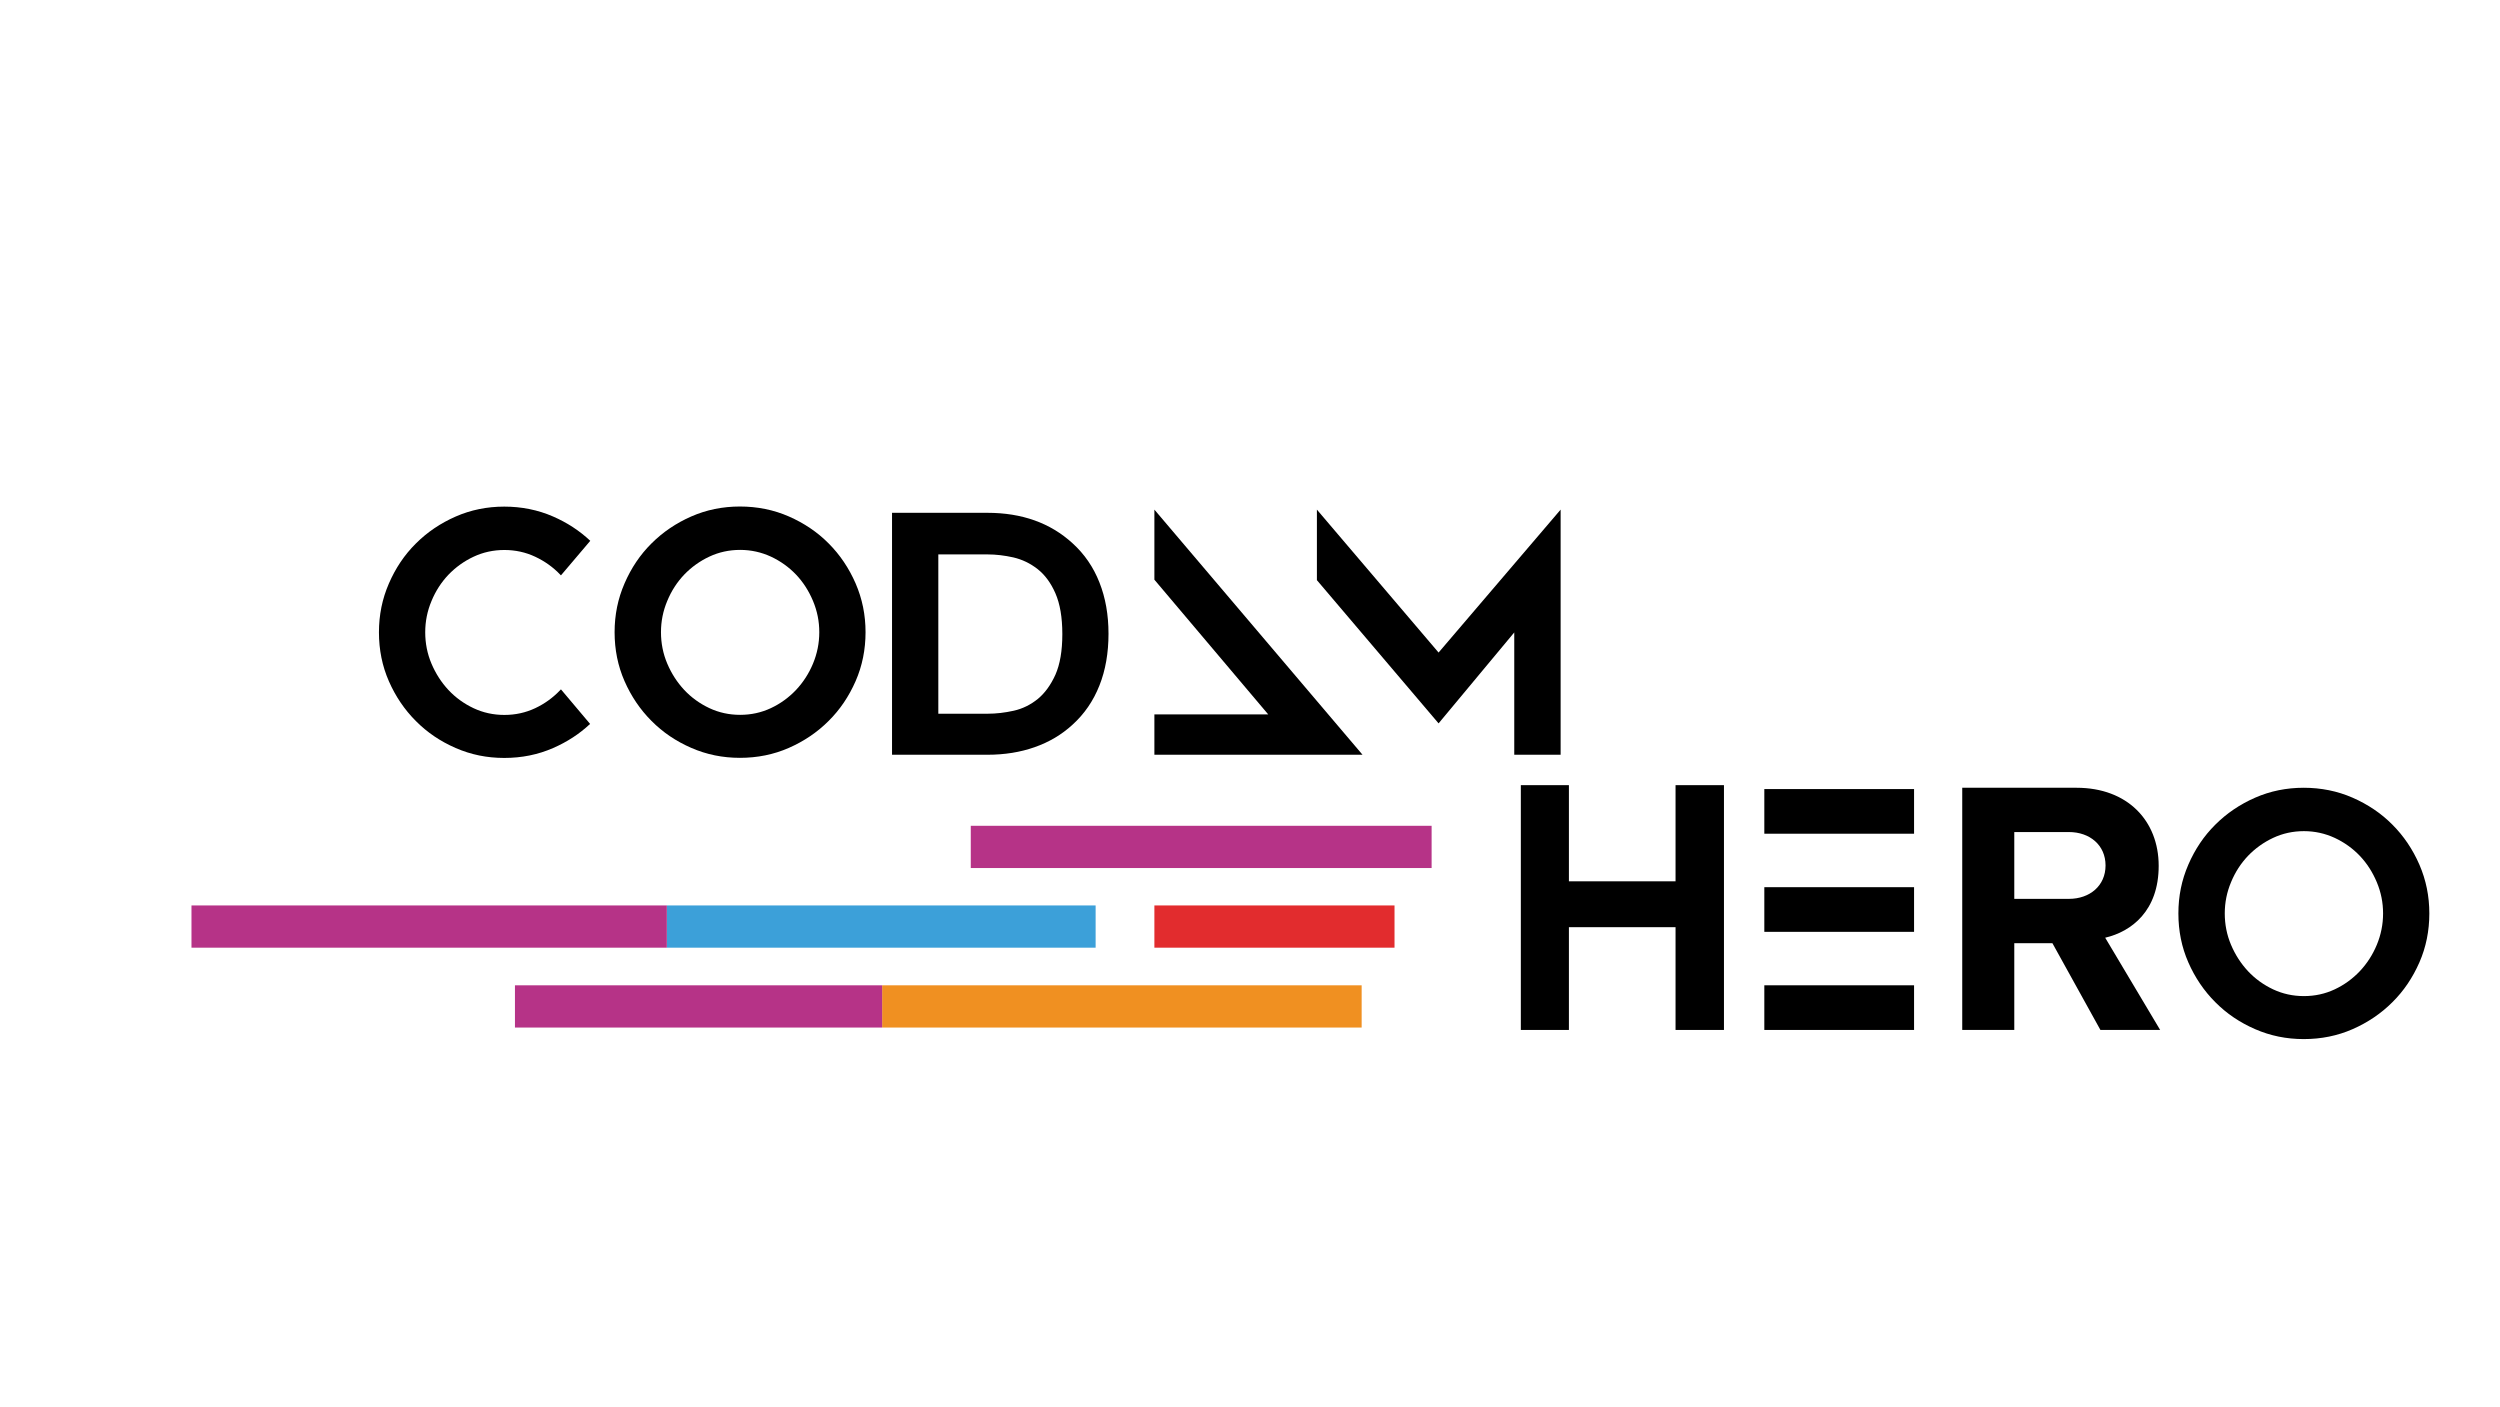
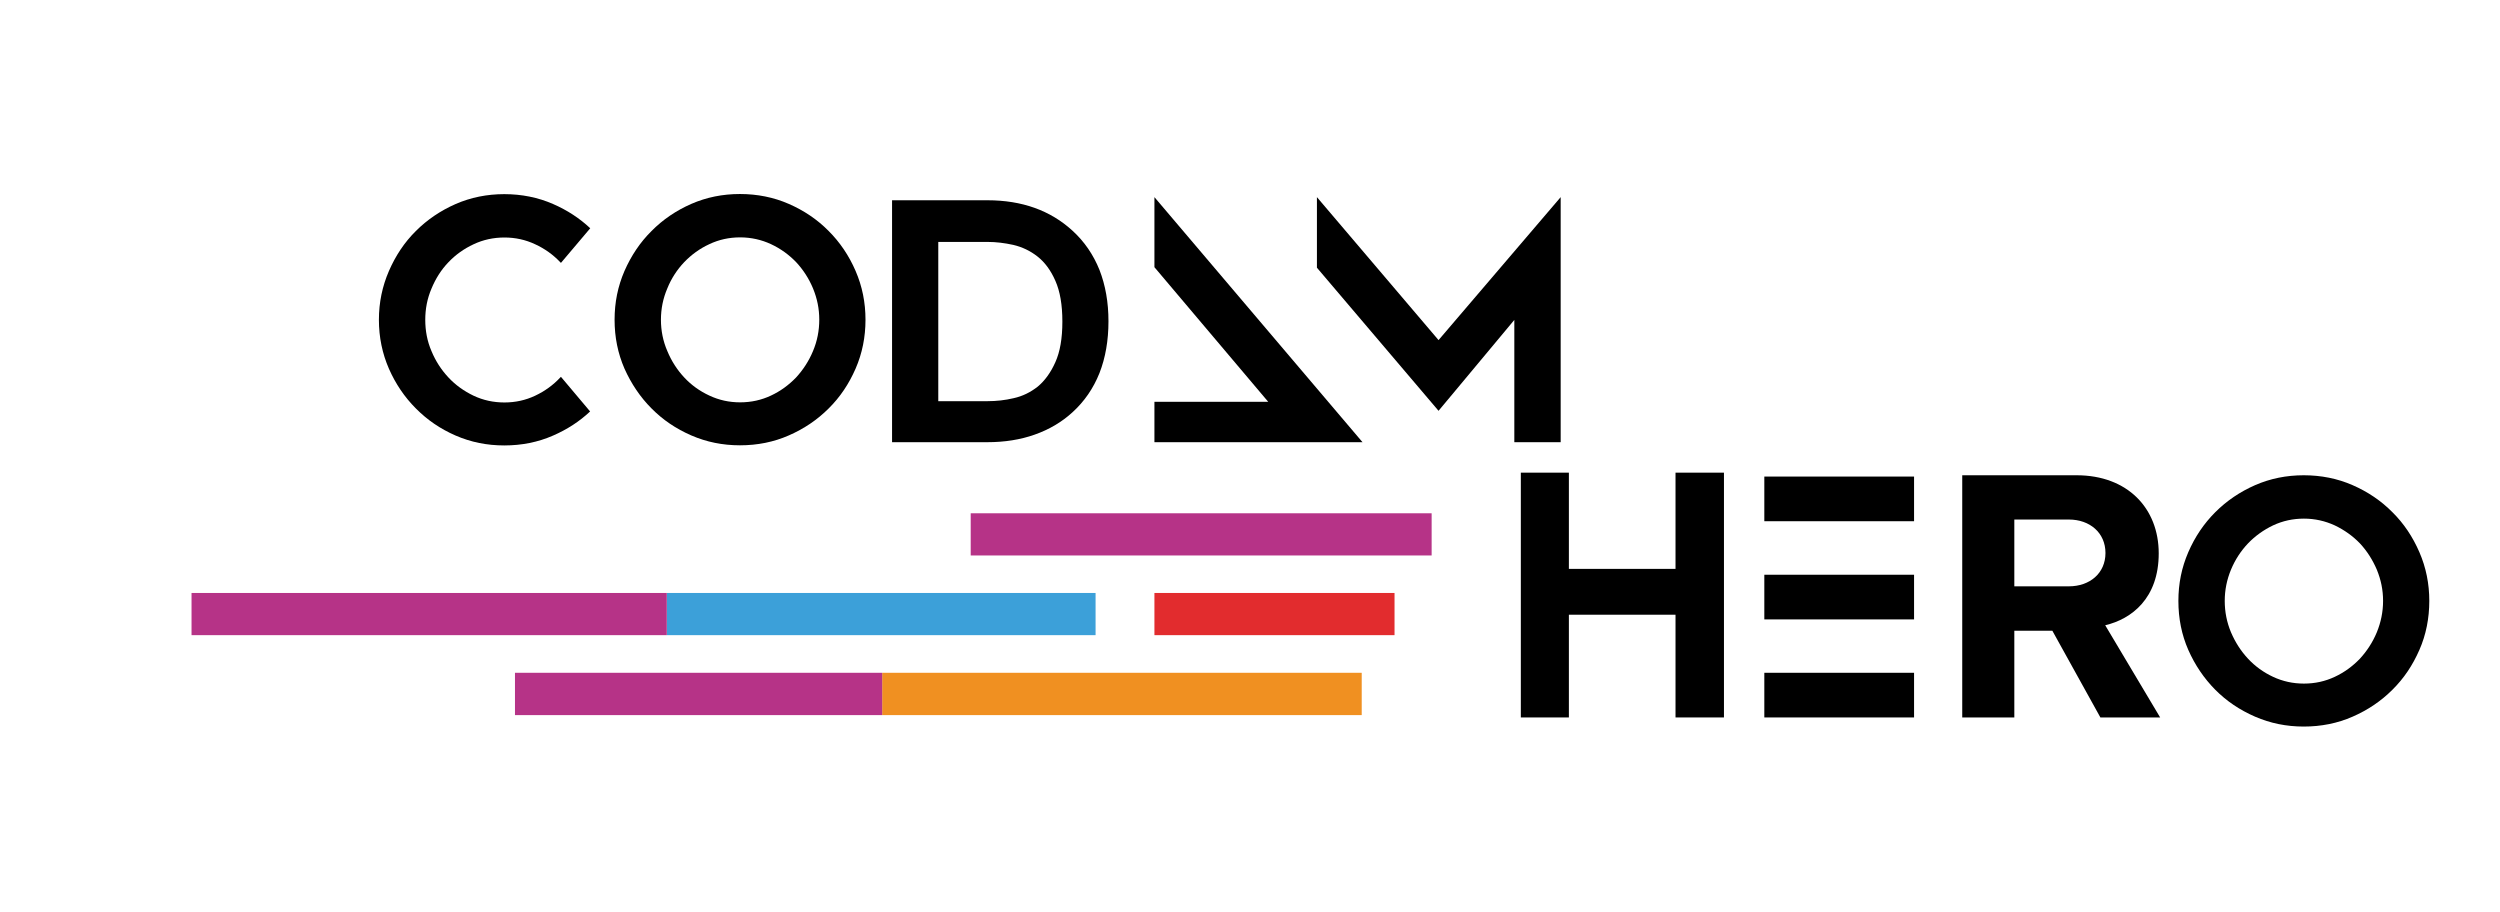
- <svg xmlns="http://www.w3.org/2000/svg" width="1920" height="1080" viewBox="0 0 1920 1080" fill="none">
-   <path d="M1045.75 756.72H677.47V789.16H1045.75V756.72Z" fill="#F09021" />
-   <path d="M677.47 756.72H395.48V789.16H677.47V756.72Z" fill="#B63387" />
-   <path d="M841.44 695.38H512.13V727.82H841.44V695.38Z" fill="#3CA0D9" />
-   <path d="M1070.99 695.38H886.57V727.82H1070.99V695.38Z" fill="#E22C2E" />
-   <path d="M512.14 695.38H147.06V727.82H512.14V695.38Z" fill="#B63387" />
-   <path d="M1099.48 634.21H745.55V666.65H1099.48V634.21Z" fill="#B63387" />
-   <path d="M453.18 555.98C444.98 563.68 435.56 569.79 424.84 574.47C413.19 579.58 400.67 582.1 387.29 582.1C373.91 582.1 361.68 579.58 349.95 574.47C338.22 569.36 328.08 562.53 319.38 553.75C310.68 545.05 303.77 534.83 298.66 523.18C293.55 511.53 291.03 499.01 291.03 485.63C291.03 472.25 293.55 459.95 298.66 448.15C303.77 436.35 310.6 426.14 319.38 417.43C328.08 408.73 338.3 401.82 349.95 396.71C361.6 391.6 374.05 389.08 387.29 389.08C400.53 389.08 413.19 391.6 424.84 396.71C435.56 401.39 445.05 407.57 453.33 415.34L430.81 441.88C430.67 441.74 430.45 441.52 430.31 441.38C424.84 435.63 418.37 431.02 411.03 427.57C403.69 424.12 395.78 422.39 387.36 422.39C378.94 422.39 371.03 424.12 363.69 427.57C356.35 431.02 349.95 435.63 344.41 441.38C338.94 447.13 334.55 453.9 331.39 461.59C328.15 469.29 326.57 477.27 326.57 485.62C326.57 493.97 328.15 502.09 331.39 509.72C334.63 517.35 338.94 524.04 344.41 529.93C349.88 535.76 356.35 540.43 363.69 543.89C371.03 547.34 378.94 549.07 387.36 549.07C395.78 549.07 403.69 547.34 411.03 543.89C418.37 540.44 424.77 535.76 430.31 529.93C430.45 529.79 430.6 529.57 430.81 529.43L453.18 555.97V555.98Z" fill="black" />
-   <path d="M758.31 579.65H685.08V393.84H758.31C784.85 393.84 806.65 401.61 823.7 417.22C832.84 425.49 839.74 435.56 844.35 447.29C849.03 459.09 851.33 472.18 851.33 486.78C851.33 501.38 849.03 514.76 844.35 526.49C839.67 538.29 832.84 548.29 823.7 556.56C815.43 564.19 805.72 569.94 794.64 573.82C783.63 577.7 771.55 579.65 758.31 579.65ZM720.62 548.14H758.46C765.08 548.14 771.77 547.35 778.53 545.84C785.29 544.33 791.41 541.31 796.95 536.85C802.42 532.39 806.95 526.13 810.55 518.22C814.07 510.24 815.87 499.88 815.87 487C815.87 474.12 814.07 463.69 810.55 455.64C807.03 447.58 802.42 441.4 796.81 437.01C791.2 432.62 785.01 429.67 778.25 428.09C771.49 426.58 764.87 425.79 758.47 425.79H720.63V548.15L720.62 548.14Z" fill="black" />
-   <path d="M568.27 582.02C555.03 582.02 542.66 579.5 530.93 574.39C519.2 569.28 509.06 562.45 500.36 553.67C491.66 544.97 484.75 534.75 479.64 523.1C474.53 511.45 472.01 498.93 472.01 485.55C472.01 472.17 474.53 459.87 479.64 448.07C484.75 436.27 491.58 426.06 500.36 417.35C509.06 408.65 519.28 401.74 530.93 396.63C542.58 391.52 555.03 389 568.27 389C581.51 389 594.17 391.52 605.82 396.63C617.47 401.74 627.69 408.57 636.39 417.35C645.09 426.05 652 436.34 657.11 448.07C662.22 459.87 664.74 472.31 664.74 485.55C664.74 498.79 662.22 511.45 657.11 523.1C652 534.75 645.17 544.97 636.39 553.67C627.69 562.37 617.47 569.28 605.82 574.39C594.17 579.5 581.65 582.02 568.27 582.02ZM568.42 422.32C560 422.32 552.09 424.05 544.75 427.5C537.41 430.95 531.01 435.56 525.47 441.31C520 447.06 515.61 453.83 512.45 461.52C509.21 469.22 507.63 477.2 507.63 485.55C507.63 493.9 509.21 502.02 512.45 509.65C515.69 517.28 520 523.97 525.47 529.86C530.94 535.69 537.41 540.36 544.75 543.82C552.09 547.27 560 549 568.42 549C576.84 549 584.75 547.27 592.09 543.82C599.43 540.37 605.83 535.69 611.37 529.86C616.84 524.03 621.23 517.27 624.39 509.65C627.56 502.02 629.21 493.97 629.21 485.55C629.21 477.13 627.63 469.29 624.39 461.52C621.15 453.82 616.84 447.06 611.37 441.31C605.9 435.56 599.43 430.95 592.09 427.5C584.75 424.12 576.84 422.32 568.42 422.32Z" fill="black" />
-   <path d="M1198.56 391.39L1104.83 501.16L1011.38 391.39V445.56L1104.83 555.55L1162.95 485.7V579.65H1198.56V391.39Z" fill="black" />
-   <path d="M1046.42 579.65L886.57 391.39V445.2L973.98 548.64H886.57V579.65H1046.42Z" fill="black" />
-   <path d="M1286.82 791V712.078H1204.92V791H1168V603H1204.92V676.851H1286.82V603H1324V791H1286.82Z" fill="black" />
-   <path d="M1769.26 798.02C1756.02 798.02 1743.65 795.5 1731.92 790.39C1720.19 785.28 1710.05 778.45 1701.35 769.67C1692.65 760.97 1685.74 750.75 1680.63 739.1C1675.52 727.45 1673 714.93 1673 701.55C1673 688.17 1675.52 675.87 1680.63 664.07C1685.74 652.27 1692.57 642.06 1701.35 633.35C1710.05 624.65 1720.27 617.74 1731.92 612.63C1743.57 607.52 1756.02 605 1769.26 605C1782.5 605 1795.16 607.52 1806.81 612.63C1818.46 617.74 1828.68 624.57 1837.38 633.35C1846.08 642.05 1852.99 652.34 1858.1 664.07C1863.21 675.87 1865.73 688.31 1865.73 701.55C1865.73 714.79 1863.21 727.45 1858.1 739.1C1852.99 750.75 1846.16 760.97 1837.38 769.67C1828.68 778.37 1818.46 785.28 1806.81 790.39C1795.16 795.5 1782.64 798.02 1769.26 798.02ZM1769.41 638.32C1760.99 638.32 1753.08 640.05 1745.74 643.5C1738.4 646.95 1732 651.56 1726.46 657.31C1720.99 663.06 1716.6 669.83 1713.44 677.52C1710.2 685.22 1708.62 693.2 1708.62 701.55C1708.62 709.9 1710.2 718.02 1713.44 725.65C1716.68 733.28 1720.99 739.97 1726.46 745.86C1731.93 751.69 1738.4 756.36 1745.74 759.82C1753.08 763.27 1760.99 765 1769.41 765C1777.83 765 1785.74 763.27 1793.08 759.82C1800.42 756.37 1806.82 751.69 1812.36 745.86C1817.83 740.03 1822.22 733.27 1825.38 725.65C1828.55 718.02 1830.2 709.97 1830.2 701.55C1830.2 693.13 1828.62 685.29 1825.38 677.52C1822.14 669.82 1817.83 663.06 1812.36 657.31C1806.89 651.56 1800.42 646.95 1793.08 643.5C1785.74 640.12 1777.83 638.32 1769.41 638.32Z" fill="black" />
-   <path d="M1613.12 791L1576.24 724.352H1546.97V791H1507V605H1594.82C1633.95 605 1657.87 630.378 1657.87 664.95C1657.87 699.523 1637.05 715.426 1616.78 720.164L1659 791H1613.12ZM1588.91 639.024H1546.97V690.328H1588.91C1604.95 690.328 1617.06 680.283 1617.06 664.671C1617.06 649.059 1604.95 639.013 1588.91 639.013V639.024Z" fill="black" />
-   <path d="M1470 606H1355V640.293H1470V606Z" fill="black" />
-   <path d="M1470 681.359H1355V715.652H1470V681.359Z" fill="black" />
-   <path d="M1470 756.707H1355V791H1470V756.707Z" fill="black" />
+ <svg xmlns="http://www.w3.org/2000/svg" version="1.2" viewBox="0 0 1920 700" width="1920" height="700">
+   <style>.a{fill:#f09021}.b{fill:#b63387}.c{fill:#3ca0d9}.d{fill:#e22c2e}</style>
+   <path class="a" d="m1045.8 516.7h-368.3v32.5h368.3z" />
+   <path class="b" d="m677.5 516.7h-282v32.5h282z" />
+   <path class="c" d="m841.4 455.4h-329.3v32.4h329.3z" />
+   <path class="d" d="m1071 455.4h-184.4v32.4h184.4z" />
+   <path class="b" d="m512.1 455.4h-365v32.4h365z" />
+   <path class="b" d="m1099.5 394.2h-354v32.4h354z" />
+   <path d="m453.2 316c-8.2 7.7-17.6 13.8-28.4 18.5-11.6 5.1-24.1 7.6-37.5 7.6-13.4 0-25.6-2.5-37.4-7.6-11.7-5.1-21.8-12-30.5-20.8-8.7-8.7-15.6-18.9-20.7-30.5-5.1-11.7-7.7-24.2-7.7-37.6 0-13.3 2.6-25.7 7.7-37.5 5.1-11.7 11.9-22 20.7-30.7 8.7-8.7 18.9-15.6 30.5-20.7 11.7-5.1 24.2-7.6 37.4-7.6 13.2 0 25.9 2.5 37.5 7.6 10.8 4.7 20.3 10.9 28.5 18.6l-22.5 26.6c-0.1-0.2-0.4-0.4-0.5-0.5-5.5-5.8-11.9-10.4-19.3-13.8q-11-5.2-23.6-5.2-12.7 0-23.7 5.2c-7.3 3.4-13.8 8-19.3 13.8-5.5 5.7-9.8 12.5-13 20.2-3.3 7.7-4.8 15.7-4.8 24 0 8.4 1.5 16.5 4.8 24.1 3.2 7.7 7.5 14.3 13 20.2 5.5 5.9 12 10.5 19.3 14q11 5.2 23.7 5.2 12.6 0 23.6-5.2c7.4-3.5 13.8-8.1 19.3-14 0.1-0.1 0.3-0.3 0.5-0.5l22.4 26.6z" />
+   <path d="m758.3 339.6h-73.2v-185.8h73.2c26.6 0 48.4 7.8 65.4 23.4 9.1 8.3 16 18.4 20.7 30.1 4.6 11.8 6.9 24.9 6.9 39.5 0 14.6-2.3 28-6.9 39.7-4.7 11.8-11.6 21.8-20.7 30.1-8.3 7.6-18 13.3-29.1 17.2-11 3.9-23.1 5.8-36.3 5.8zm-37.7-31.5h37.9c6.6 0 13.3-0.7 20-2.3 6.8-1.5 12.9-4.5 18.5-8.9 5.4-4.5 10-10.8 13.5-18.7 3.6-8 5.4-18.3 5.4-31.2 0-12.9-1.8-23.3-5.4-31.4-3.5-8-8.1-14.2-13.7-18.6-5.6-4.4-11.8-7.3-18.5-8.9-6.8-1.5-13.4-2.3-19.8-2.3h-37.9v122.3z" />
+   <path d="m568.3 342c-13.3 0-25.6-2.5-37.4-7.6-11.7-5.1-21.8-11.9-30.5-20.7-8.7-8.7-15.6-19-20.8-30.6-5.1-11.7-7.6-24.2-7.6-37.5 0-13.4 2.5-25.7 7.6-37.5 5.2-11.8 12-22 20.8-30.7 8.7-8.8 18.9-15.7 30.5-20.8 11.7-5.1 24.1-7.6 37.4-7.6 13.2 0 25.9 2.5 37.5 7.6 11.7 5.1 21.9 12 30.6 20.8 8.7 8.7 15.6 18.9 20.7 30.7 5.1 11.8 7.6 24.2 7.6 37.5 0 13.2-2.5 25.8-7.6 37.5-5.1 11.7-11.9 21.9-20.7 30.6-8.7 8.7-18.9 15.6-30.6 20.7-11.6 5.1-24.1 7.6-37.5 7.6zm0.1-159.7q-12.6 0-23.6 5.2c-7.4 3.4-13.8 8.1-19.3 13.8-5.5 5.8-9.9 12.5-13 20.2-3.3 7.7-4.9 15.7-4.9 24.1 0 8.3 1.6 16.4 4.9 24 3.2 7.7 7.5 14.4 13 20.3 5.4 5.8 11.9 10.5 19.3 13.9q11 5.2 23.6 5.2 12.7 0 23.7-5.2c7.3-3.4 13.7-8.1 19.3-13.9 5.4-5.9 9.8-12.6 13-20.3 3.2-7.6 4.8-15.6 4.8-24.1 0-8.4-1.6-16.2-4.8-24-3.2-7.7-7.6-14.4-13-20.2-5.5-5.7-12-10.4-19.3-13.8-7.3-3.4-15.3-5.2-23.7-5.2z" />
+   <path d="m1198.6 151.4l-93.8 109.8-93.4-109.8v54.2l93.4 109.9 58.2-69.8v93.9h35.6z" />
+   <path d="m1046.4 339.6l-159.8-188.2v53.8l87.4 103.4h-87.4v31z" />
+   <path d="m1286.8 551v-78.9h-81.9v78.9h-36.9v-188h36.9v73.9h81.9v-73.9h37.2v188z" />
+   <path d="m1769.3 558c-13.3 0-25.6-2.5-37.4-7.6-11.7-5.1-21.9-11.9-30.6-20.7-8.6-8.7-15.6-19-20.7-30.6-5.1-11.6-7.6-24.2-7.6-37.6 0-13.3 2.5-25.6 7.6-37.4 5.1-11.8 12-22 20.7-30.7 8.8-8.8 19-15.7 30.6-20.8 11.7-5.1 24.1-7.6 37.4-7.6 13.2 0 25.9 2.5 37.5 7.6 11.7 5.1 21.9 12 30.6 20.8 8.7 8.6 15.6 18.9 20.7 30.7 5.1 11.8 7.6 24.2 7.6 37.4 0 13.3-2.5 26-7.6 37.6-5.1 11.7-11.9 21.9-20.7 30.6-8.7 8.7-18.9 15.6-30.6 20.7-11.6 5.1-24.2 7.6-37.5 7.6zm0.1-159.7q-12.6 0-23.7 5.2c-7.3 3.5-13.7 8.1-19.2 13.8-5.5 5.8-9.9 12.5-13.1 20.2-3.2 7.7-4.8 15.7-4.8 24 0 8.4 1.6 16.5 4.8 24.1 3.3 7.7 7.6 14.4 13.1 20.3 5.4 5.8 11.9 10.5 19.2 13.9q11.1 5.2 23.7 5.2 12.7 0 23.7-5.2c7.3-3.4 13.7-8.1 19.3-13.9 5.4-5.9 9.8-12.6 13-20.3 3.1-7.6 4.8-15.6 4.8-24.1 0-8.4-1.6-16.2-4.8-24-3.3-7.7-7.6-14.4-13-20.2-5.5-5.7-12-10.3-19.3-13.8-7.4-3.4-15.3-5.2-23.7-5.2z" />
+   <path d="m1613.1 551l-36.9-66.6h-29.2v66.6h-40v-186h87.8c39.2 0 63.1 25.4 63.1 60 0 34.5-20.8 50.4-41.1 55.2l42.2 70.8zm-24.2-152h-41.9v51.3h41.9c16 0 28.1-10 28.1-25.6 0-15.6-12.1-25.7-28.1-25.7z" />
+   <path d="m1470 366h-115v34.3h115z" />
+   <path d="m1470 441.4h-115v34.3h115z" />
+   <path d="m1470 516.7h-115v34.3h115z" />
</svg>
